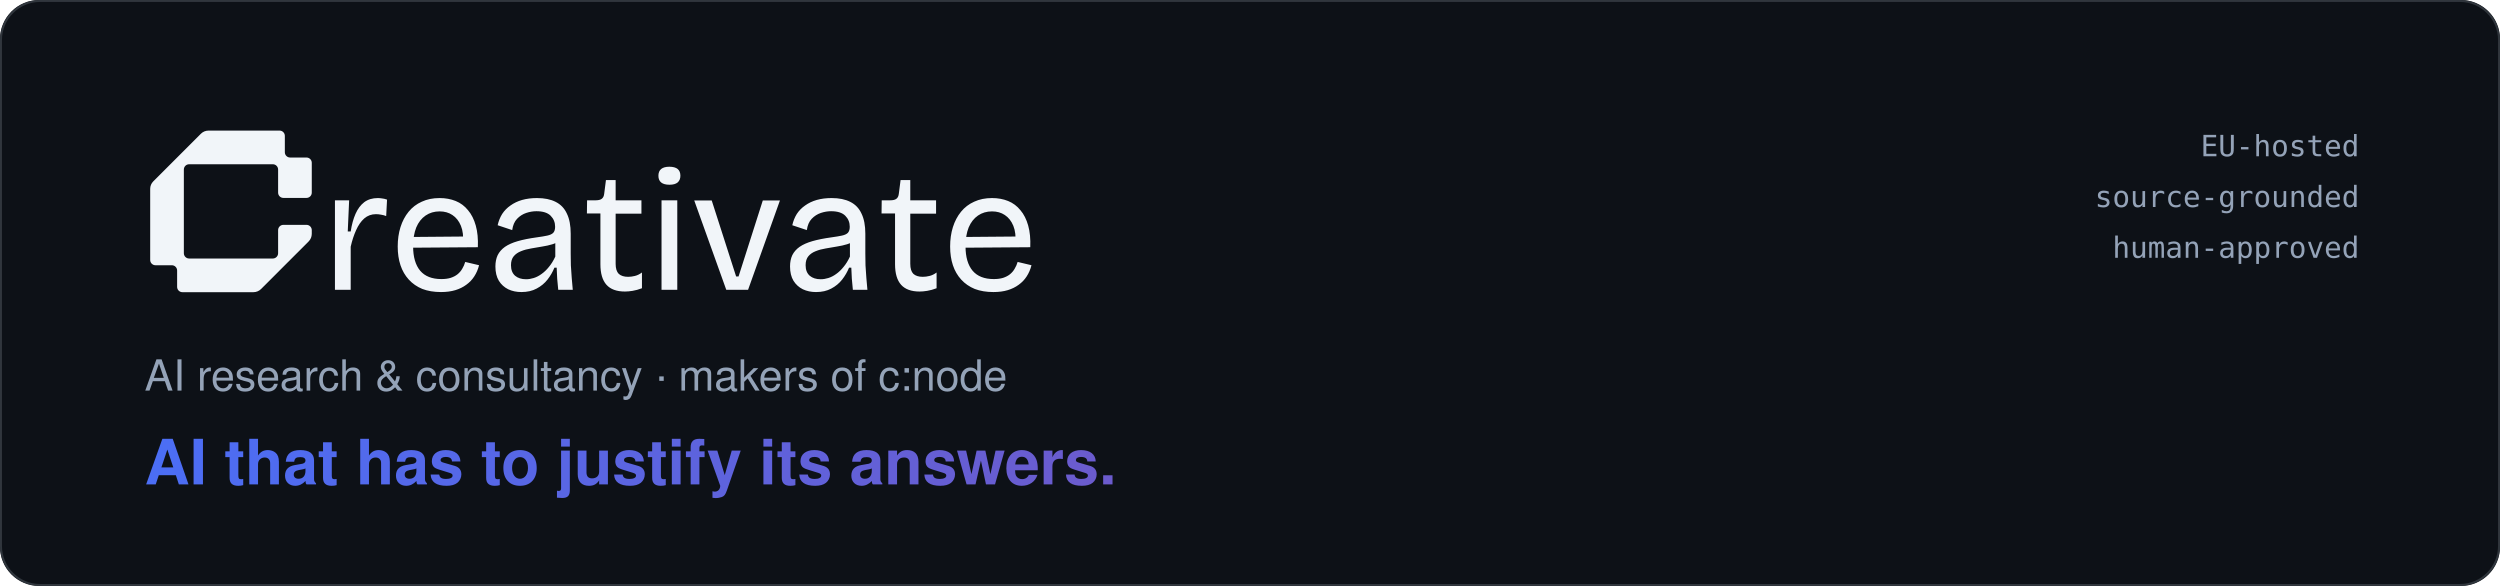
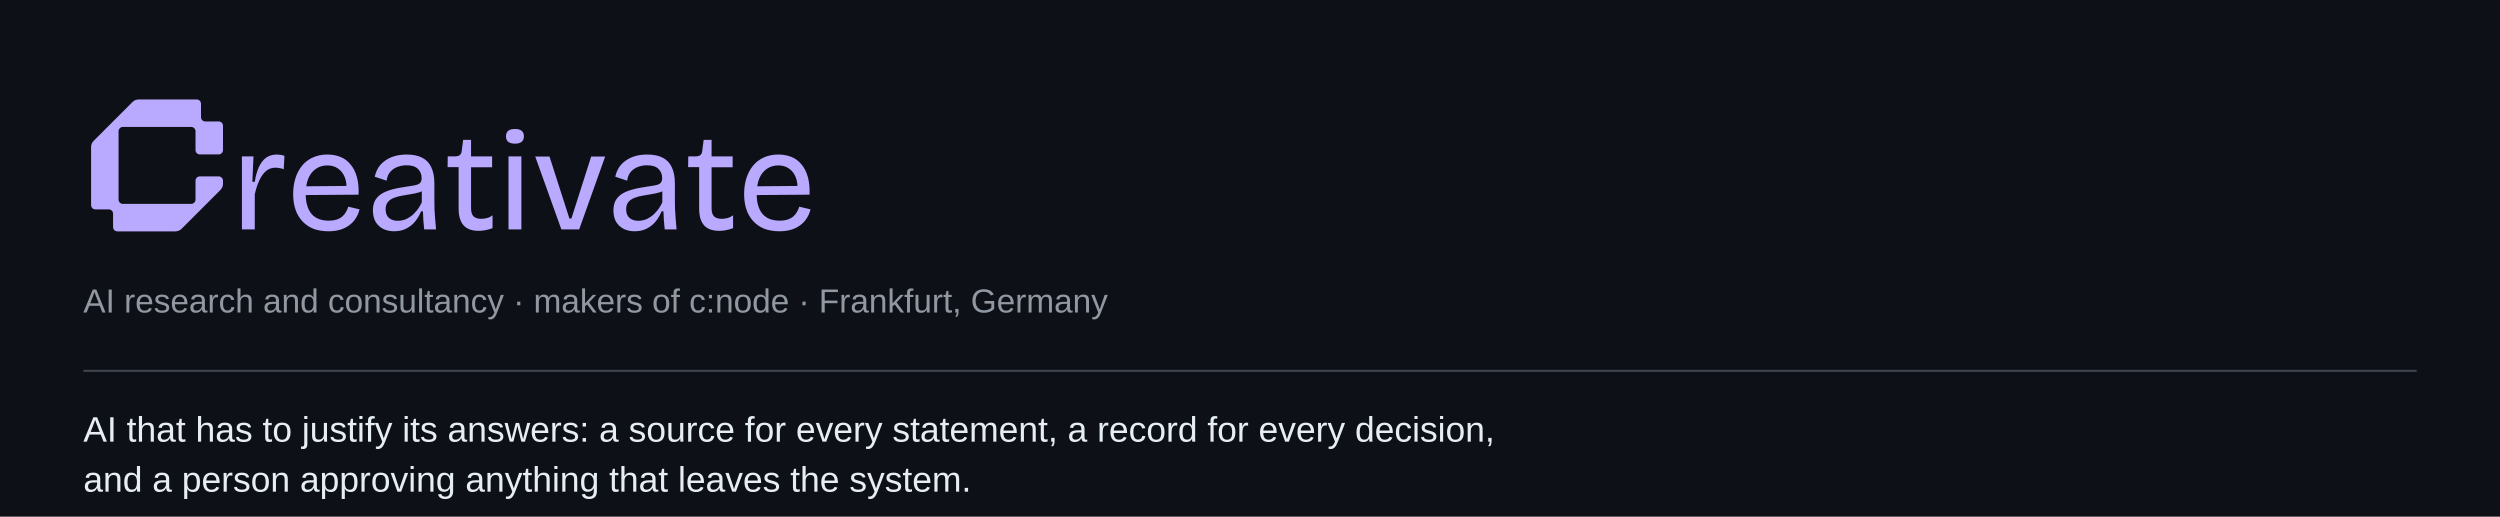
- <svg xmlns="http://www.w3.org/2000/svg" width="1280" height="300" viewBox="0 0 1280 300" role="img" aria-label="Creativate — AI research and consultancy, makers of c:node. AI that has to justify its answers.">
-   <defs>
-     <linearGradient id="t" x1="0" y1="0" x2="1" y2="0">
-       <stop offset="0" stop-color="#4B6EF5" />
-       <stop offset="1" stop-color="#6B5BCD" />
-     </linearGradient>
-   </defs>
-   <rect width="1280" height="300" rx="20" fill="#0D1117" />
-   <rect x="0.5" y="0.5" width="1279" height="299" rx="20" fill="none" stroke="#30363D" />
-   <svg x="72" y="62" width="460" height="102" viewBox="0 0 22699 5034" color="#F1F5F9">
+ <svg xmlns="http://www.w3.org/2000/svg" width="1200" height="248" viewBox="0 0 1200 248" role="img">
+   <rect width="1200" height="248" fill="#0d1117" />
+   <svg x="40" y="44" width="352" height="78.1" viewBox="0 0 22699 5034" color="#B9A9FF">
    <path d="M4323 1053.96V1807.7C4323 1881.41 4263.23 1941.19 4189.48 1941.19H3605.86C3532.14 1941.19 3472.34 1881.41 3472.34 1807.7V1224.08C3472.34 1150.36 3412.57 1090.59 3338.82 1090.59H1224.07C1150.37 1090.59 1090.56 1150.36 1090.56 1224.08V3338.87C1090.56 3412.59 1150.31 3472.36 1224.07 3472.36H3338.82C3412.54 3472.36 3472.34 3412.59 3472.34 3338.87V2755.25C3472.34 2681.54 3532.08 2621.76 3605.86 2621.76H4189.48C4263.2 2621.76 4323 2681.54 4323 2755.25V2849.83C4323 2921.63 4294.48 2990.51 4243.66 3041.3L3041.78 4243.21C2990.74 4294.28 2921.42 4322.99 2849.18 4322.99H1054.01C980.303 4322.99 920.5 4263.22 920.5 4189.5V3776.03C920.5 3702.31 860.747 3642.54 786.985 3642.54H373.512C299.804 3642.54 240 3582.77 240 3509.05V1711.3C240 1640.69 268.061 1572.94 318.002 1523L1521.31 319.645C1572.32 268.661 1641.48 240 1713.66 240H3508.99C3582.68 240 3642.48 299.772 3642.48 373.49V786.985C3642.48 860.703 3702.26 920.475 3776.01 920.475H4189.48C4263.2 920.475 4323 980.247 4323 1053.96Z" fill="currentColor" />
    <path d="M4908.53 4263V3038.32V2001.71H5267.19L5232.2 2789.01H5306.56C5332.8 2616.97 5373.62 2468.26 5429.02 2342.88C5484.43 2217.49 5557.32 2119.81 5647.72 2049.83C5741.03 1979.85 5856.2 1944.85 5993.25 1944.85C6022.41 1944.85 6055.94 1947.77 6093.85 1953.6C6131.76 1956.52 6175.5 1966.72 6225.07 1984.22L6203.2 2399.74C6159.46 2382.24 6115.72 2370.58 6071.98 2364.74C6028.24 2356 5985.96 2351.62 5945.14 2351.62C5831.42 2351.62 5732.28 2388.07 5647.72 2460.97C5566.07 2533.87 5497.55 2633.01 5442.15 2758.39C5386.74 2880.86 5341.55 3019.37 5306.56 3173.91V4263H4908.53ZM7588.07 4319.86C7410.2 4319.86 7252.74 4293.62 7115.69 4241.13C6981.56 4185.73 6867.84 4107 6774.53 4004.94C6681.22 3902.89 6611.24 3781.88 6564.59 3641.91C6517.93 3501.95 6494.61 3344.49 6494.61 3169.54C6494.61 2991.66 6517.93 2828.37 6564.59 2679.66C6611.24 2530.95 6679.77 2401.19 6770.16 2290.39C6860.55 2179.58 6971.36 2095.02 7102.57 2036.71C7233.79 1975.47 7383.96 1944.85 7553.08 1944.85C7701.79 1944.85 7837.38 1969.64 7959.85 2019.21C8082.32 2068.78 8185.83 2146.05 8270.39 2251.02C8357.87 2353.08 8423.48 2482.84 8467.22 2640.3C8510.95 2794.84 8528.45 2977.09 8519.7 3187.03L6743.92 3200.15V2928.97L8279.14 2915.85L8143.55 3099.55C8158.13 2915.85 8140.63 2764.22 8091.06 2644.67C8041.49 2525.12 7970.05 2434.73 7876.75 2373.49C7786.35 2312.26 7678.46 2281.64 7553.08 2281.64C7418.95 2281.64 7300.85 2316.63 7198.8 2386.61C7096.74 2456.6 7018.01 2557.19 6962.61 2688.41C6910.12 2819.63 6883.88 2978.54 6883.88 3165.16C6883.88 3433.42 6943.66 3639 7063.21 3781.88C7182.76 3921.84 7360.63 3991.82 7596.82 3991.82C7687.21 3991.82 7765.94 3981.62 7833.01 3961.2C7902.99 3937.88 7961.31 3907.26 8007.96 3869.35C8057.53 3828.53 8096.9 3781.88 8126.06 3729.39C8158.13 3676.9 8182.92 3620.04 8200.41 3558.81L8550.32 3641.91C8524.08 3746.88 8483.25 3841.65 8427.85 3926.21C8375.37 4007.86 8308.3 4077.84 8226.65 4136.16C8147.92 4194.48 8056.07 4239.67 7951.1 4271.75C7846.13 4303.82 7725.12 4319.86 7588.07 4319.86ZM9619.22 4319.86C9496.75 4319.86 9385.94 4296.53 9286.8 4249.88C9187.66 4200.31 9108.93 4128.87 9050.61 4035.56C8992.3 3939.33 8963.14 3818.32 8963.14 3672.53C8963.14 3564.64 8982.09 3469.87 9020 3388.23C9060.82 3306.58 9122.05 3236.6 9203.7 3178.28C9288.26 3119.96 9396.15 3071.85 9527.36 3033.95C9658.58 2996.04 9818.96 2963.96 10008.5 2937.72C10116.4 2923.14 10203.9 2908.56 10270.9 2893.98C10340.9 2879.4 10391.9 2856.08 10424 2824C10456.1 2789.01 10472.1 2737.98 10472.1 2670.92C10472.1 2560.11 10434.2 2466.8 10358.4 2390.99C10282.6 2315.17 10163 2277.27 9999.74 2277.27C9915.18 2277.27 9829.16 2291.85 9741.68 2321.01C9654.21 2350.17 9576.93 2399.74 9509.87 2469.72C9445.72 2536.78 9404.9 2631.55 9387.4 2754.02L9020 2631.55C9043.32 2526.58 9081.23 2431.81 9133.72 2347.25C9189.12 2262.69 9259.1 2191.25 9343.66 2132.93C9428.22 2071.7 9525.91 2025.04 9636.71 1992.97C9750.43 1960.89 9875.82 1944.85 10012.9 1944.85C10202.4 1944.85 10359.9 1976.93 10485.2 2041.08C10613.5 2105.23 10708.3 2204.37 10769.5 2338.5C10833.7 2469.72 10865.8 2638.84 10865.8 2845.87V3348.86C10865.8 3439.26 10867.2 3538.4 10870.1 3646.29C10876 3751.26 10883.3 3857.69 10892 3965.58C10900.8 4070.55 10909.5 4169.69 10918.3 4263H10550.8C10542.1 4169.69 10533.4 4076.38 10524.6 3983.07C10518.8 3889.76 10514.4 3796.45 10511.5 3703.15H10454.6C10410.9 3811.03 10352.6 3911.63 10279.7 4004.94C10206.8 4098.25 10114.9 4174.06 10004.1 4232.38C9896.23 4290.7 9767.93 4319.86 9619.22 4319.86ZM9737.31 3996.19C9801.46 3996.19 9865.61 3985.99 9929.76 3965.58C9996.83 3945.17 10062.4 3911.63 10126.6 3864.98C10193.6 3818.32 10256.3 3758.55 10314.7 3685.65C10375.9 3612.75 10429.8 3525.28 10476.5 3423.22V2985.83L10590.2 3007.7C10543.6 3054.36 10480.9 3089.35 10402.1 3112.67C10326.3 3136 10241.8 3154.96 10148.5 3169.54C10055.1 3184.11 9961.83 3200.15 9868.53 3217.65C9775.22 3232.23 9689.2 3255.55 9610.47 3287.63C9534.65 3316.79 9473.42 3359.07 9426.77 3414.47C9380.11 3469.87 9356.78 3545.69 9356.78 3641.91C9356.78 3758.55 9391.77 3847.48 9461.76 3908.72C9531.74 3967.04 9623.59 3996.19 9737.31 3996.19ZM12237.6 4306.74C12027.6 4306.74 11871.6 4249.88 11769.6 4136.16C11667.5 4022.44 11616.5 3848.94 11616.5 3615.67V2334.13H11275.3L11279.7 2001.71H11494C11566.9 2001.71 11619.4 1988.59 11651.5 1962.35C11686.5 1936.11 11706.9 1892.37 11712.7 1831.13L11756.5 1489.97H12001.4V2001.71H12653.1V2338.5H12001.4V3606.92C12001.4 3723.56 12027.6 3808.12 12080.1 3860.6C12135.5 3910.18 12214.3 3934.96 12316.3 3934.96C12371.7 3934.96 12428.6 3927.67 12486.9 3913.09C12548.1 3898.51 12607.9 3869.35 12666.2 3825.61V4223.64C12581.7 4255.71 12502.9 4277.58 12430 4289.24C12360.1 4300.91 12295.9 4306.74 12237.6 4306.74ZM13160.9 4263V2001.71H13558.9V4263H13160.9ZM13362.1 1608.07C13268.8 1608.07 13198.8 1589.11 13152.1 1551.21C13105.5 1513.3 13082.1 1456.44 13082.1 1380.63C13082.1 1304.81 13105.5 1247.95 13152.1 1210.05C13198.8 1172.14 13267.3 1153.19 13357.7 1153.19C13451 1153.19 13521 1172.14 13567.6 1210.05C13614.3 1247.95 13637.6 1304.81 13637.6 1380.63C13637.6 1453.52 13614.3 1510.38 13567.6 1551.21C13521 1589.11 13452.5 1608.07 13362.1 1608.07ZM14796.7 4263L13987.5 2006.09H14429.3L15046 3926.21H15107.2L15719.6 2006.09H16152.6L15347.8 4263H14796.7ZM17064.2 4319.86C16941.7 4319.86 16830.9 4296.53 16731.8 4249.88C16632.6 4200.31 16553.9 4128.87 16495.6 4035.56C16437.3 3939.33 16408.1 3818.32 16408.1 3672.53C16408.1 3564.64 16427 3469.87 16465 3388.23C16505.8 3306.58 16567 3236.6 16648.7 3178.28C16733.2 3119.96 16841.1 3071.85 16972.3 3033.95C17103.5 2996.04 17263.9 2963.96 17453.4 2937.72C17561.3 2923.14 17648.8 2908.56 17715.9 2893.98C17785.9 2879.4 17836.9 2856.08 17869 2824C17901 2789.01 17917.1 2737.98 17917.1 2670.92C17917.1 2560.11 17879.2 2466.8 17803.4 2390.99C17727.5 2315.17 17608 2277.27 17444.7 2277.27C17360.1 2277.27 17274.1 2291.85 17186.6 2321.01C17099.2 2350.17 17021.9 2399.74 16954.8 2469.72C16890.7 2536.78 16849.9 2631.55 16832.4 2754.02L16465 2631.55C16488.3 2526.58 16526.2 2431.81 16578.7 2347.25C16634.1 2262.69 16704.1 2191.25 16788.6 2132.93C16873.2 2071.7 16970.9 2025.04 17081.7 1992.97C17195.4 1960.89 17320.8 1944.85 17457.8 1944.85C17647.4 1944.85 17804.8 1976.93 17930.2 2041.08C18058.5 2105.23 18153.3 2204.37 18214.5 2338.5C18278.6 2469.72 18310.7 2638.84 18310.7 2845.87V3348.86C18310.7 3439.26 18312.2 3538.4 18315.1 3646.29C18320.9 3751.26 18328.2 3857.69 18337 3965.58C18345.7 4070.55 18354.5 4169.69 18363.2 4263H17995.8C17987.1 4169.69 17978.3 4076.38 17969.6 3983.07C17963.7 3889.76 17959.4 3796.45 17956.4 3703.15H17899.6C17855.8 3811.03 17797.5 3911.63 17724.6 4004.94C17651.7 4098.25 17559.9 4174.06 17449.1 4232.38C17341.2 4290.7 17212.9 4319.86 17064.2 4319.86ZM17182.3 3996.19C17246.4 3996.19 17310.6 3985.99 17374.7 3965.58C17441.8 3945.17 17507.4 3911.63 17571.5 3864.98C17638.6 3818.32 17701.3 3758.55 17759.6 3685.65C17820.9 3612.75 17874.8 3525.28 17921.5 3423.22V2985.83L18035.2 3007.7C17988.5 3054.36 17925.8 3089.35 17847.1 3112.67C17771.3 3136 17686.7 3154.96 17593.4 3169.54C17500.1 3184.11 17406.8 3200.15 17313.5 3217.65C17220.2 3232.23 17134.2 3255.55 17055.4 3287.63C16979.6 3316.79 16918.4 3359.07 16871.7 3414.47C16825.1 3469.87 16801.7 3545.69 16801.7 3641.91C16801.7 3758.55 16836.7 3847.48 16906.7 3908.72C16976.7 3967.04 17068.5 3996.19 17182.3 3996.19ZM19682.5 4306.74C19472.6 4306.74 19316.6 4249.88 19214.5 4136.16C19112.5 4022.44 19061.5 3848.94 19061.5 3615.67V2334.13H18720.3L18724.7 2001.71H18939C19011.9 2001.71 19064.4 1988.59 19096.4 1962.35C19131.4 1936.11 19151.8 1892.37 19157.7 1831.13L19201.4 1489.97H19446.4V2001.71H20098.1V2338.5H19446.4V3606.92C19446.4 3723.56 19472.6 3808.12 19525.1 3860.6C19580.5 3910.18 19659.2 3934.96 19761.3 3934.96C19816.7 3934.96 19873.5 3927.67 19931.9 3913.09C19993.1 3898.51 20052.9 3869.35 20111.2 3825.61V4223.64C20026.6 4255.71 19947.9 4277.58 19875 4289.24C19805 4300.91 19740.9 4306.74 19682.5 4306.74ZM21546.8 4319.86C21369 4319.86 21211.5 4293.62 21074.5 4241.13C20940.3 4185.73 20826.6 4107 20733.3 4004.94C20640 3902.89 20570 3781.88 20523.3 3641.91C20476.7 3501.95 20453.4 3344.49 20453.4 3169.54C20453.4 2991.66 20476.7 2828.37 20523.3 2679.66C20570 2530.95 20638.5 2401.19 20728.9 2290.39C20819.3 2179.58 20930.1 2095.02 21061.3 2036.71C21192.5 1975.47 21342.7 1944.85 21511.8 1944.85C21660.6 1944.85 21796.1 1969.64 21918.6 2019.21C22041.1 2068.78 22144.6 2146.05 22229.2 2251.02C22316.6 2353.08 22382.2 2482.84 22426 2640.3C22469.7 2794.84 22487.2 2977.09 22478.5 3187.03L20702.7 3200.15V2928.97L22237.9 2915.85L22102.3 3099.55C22116.9 2915.85 22099.4 2764.22 22049.8 2644.67C22000.3 2525.12 21928.8 2434.73 21835.5 2373.49C21745.1 2312.26 21637.2 2281.64 21511.8 2281.64C21377.7 2281.64 21259.6 2316.63 21157.6 2386.61C21055.5 2456.6 20976.8 2557.19 20921.4 2688.41C20868.9 2819.63 20842.6 2978.54 20842.6 3165.16C20842.6 3433.42 20902.4 3639 21022 3781.88C21141.5 3921.84 21319.4 3991.82 21555.6 3991.82C21646 3991.82 21724.7 3981.62 21791.8 3961.2C21861.8 3937.88 21920.1 3907.26 21966.7 3869.35C22016.3 3828.53 22055.7 3781.88 22084.8 3729.39C22116.9 3676.9 22141.7 3620.04 22159.2 3558.81L22509.1 3641.91C22482.8 3746.88 22442 3841.65 22386.6 3926.21C22334.1 4007.86 22267.1 4077.84 22185.4 4136.16C22106.7 4194.48 22014.8 4239.67 21909.9 4271.75C21804.9 4303.82 21683.9 4319.86 21546.8 4319.86Z" fill="currentColor" />
  </svg>
-   <g font-family="-apple-system, BlinkMacSystemFont, 'Segoe UI', Helvetica, Arial, sans-serif">
-     <text x="74" y="200" font-size="22" fill="#94A3B8">AI research &amp; consultancy · makers of c:node</text>
-     <text x="74" y="248" font-size="32" font-weight="600" fill="url(#t)">AI that has to justify its answers.</text>
-   </g>
-   <g font-family="ui-monospace, SFMono-Regular, Menlo, Consolas, monospace" font-size="15" fill="#94A3B8" text-anchor="end">
-     <text x="1208" y="80">EU-hosted</text>
-     <text x="1208" y="106">source-grounded</text>
-     <text x="1208" y="132">human-approved</text>
-   </g>
+   <text x="40" y="150" font-family="Helvetica Neue, Liberation Sans, Arial, sans-serif" font-size="16" font-weight="500" fill="#9198a1">AI research and consultancy · makers of c:node · Frankfurt, Germany</text>
+   <line x1="40" y1="178" x2="1160" y2="178" stroke="#3d444d" stroke-width="1" />
+   <text x="40" y="212" font-family="Helvetica Neue, Liberation Sans, Arial, sans-serif" font-size="17" font-weight="400" fill="#e6edf3">AI that has to justify its answers: a source for every statement, a record for every decision,</text>
+   <text x="40" y="236" font-family="Helvetica Neue, Liberation Sans, Arial, sans-serif" font-size="17" font-weight="400" fill="#e6edf3">and a person approving anything that leaves the system.</text>
</svg>
